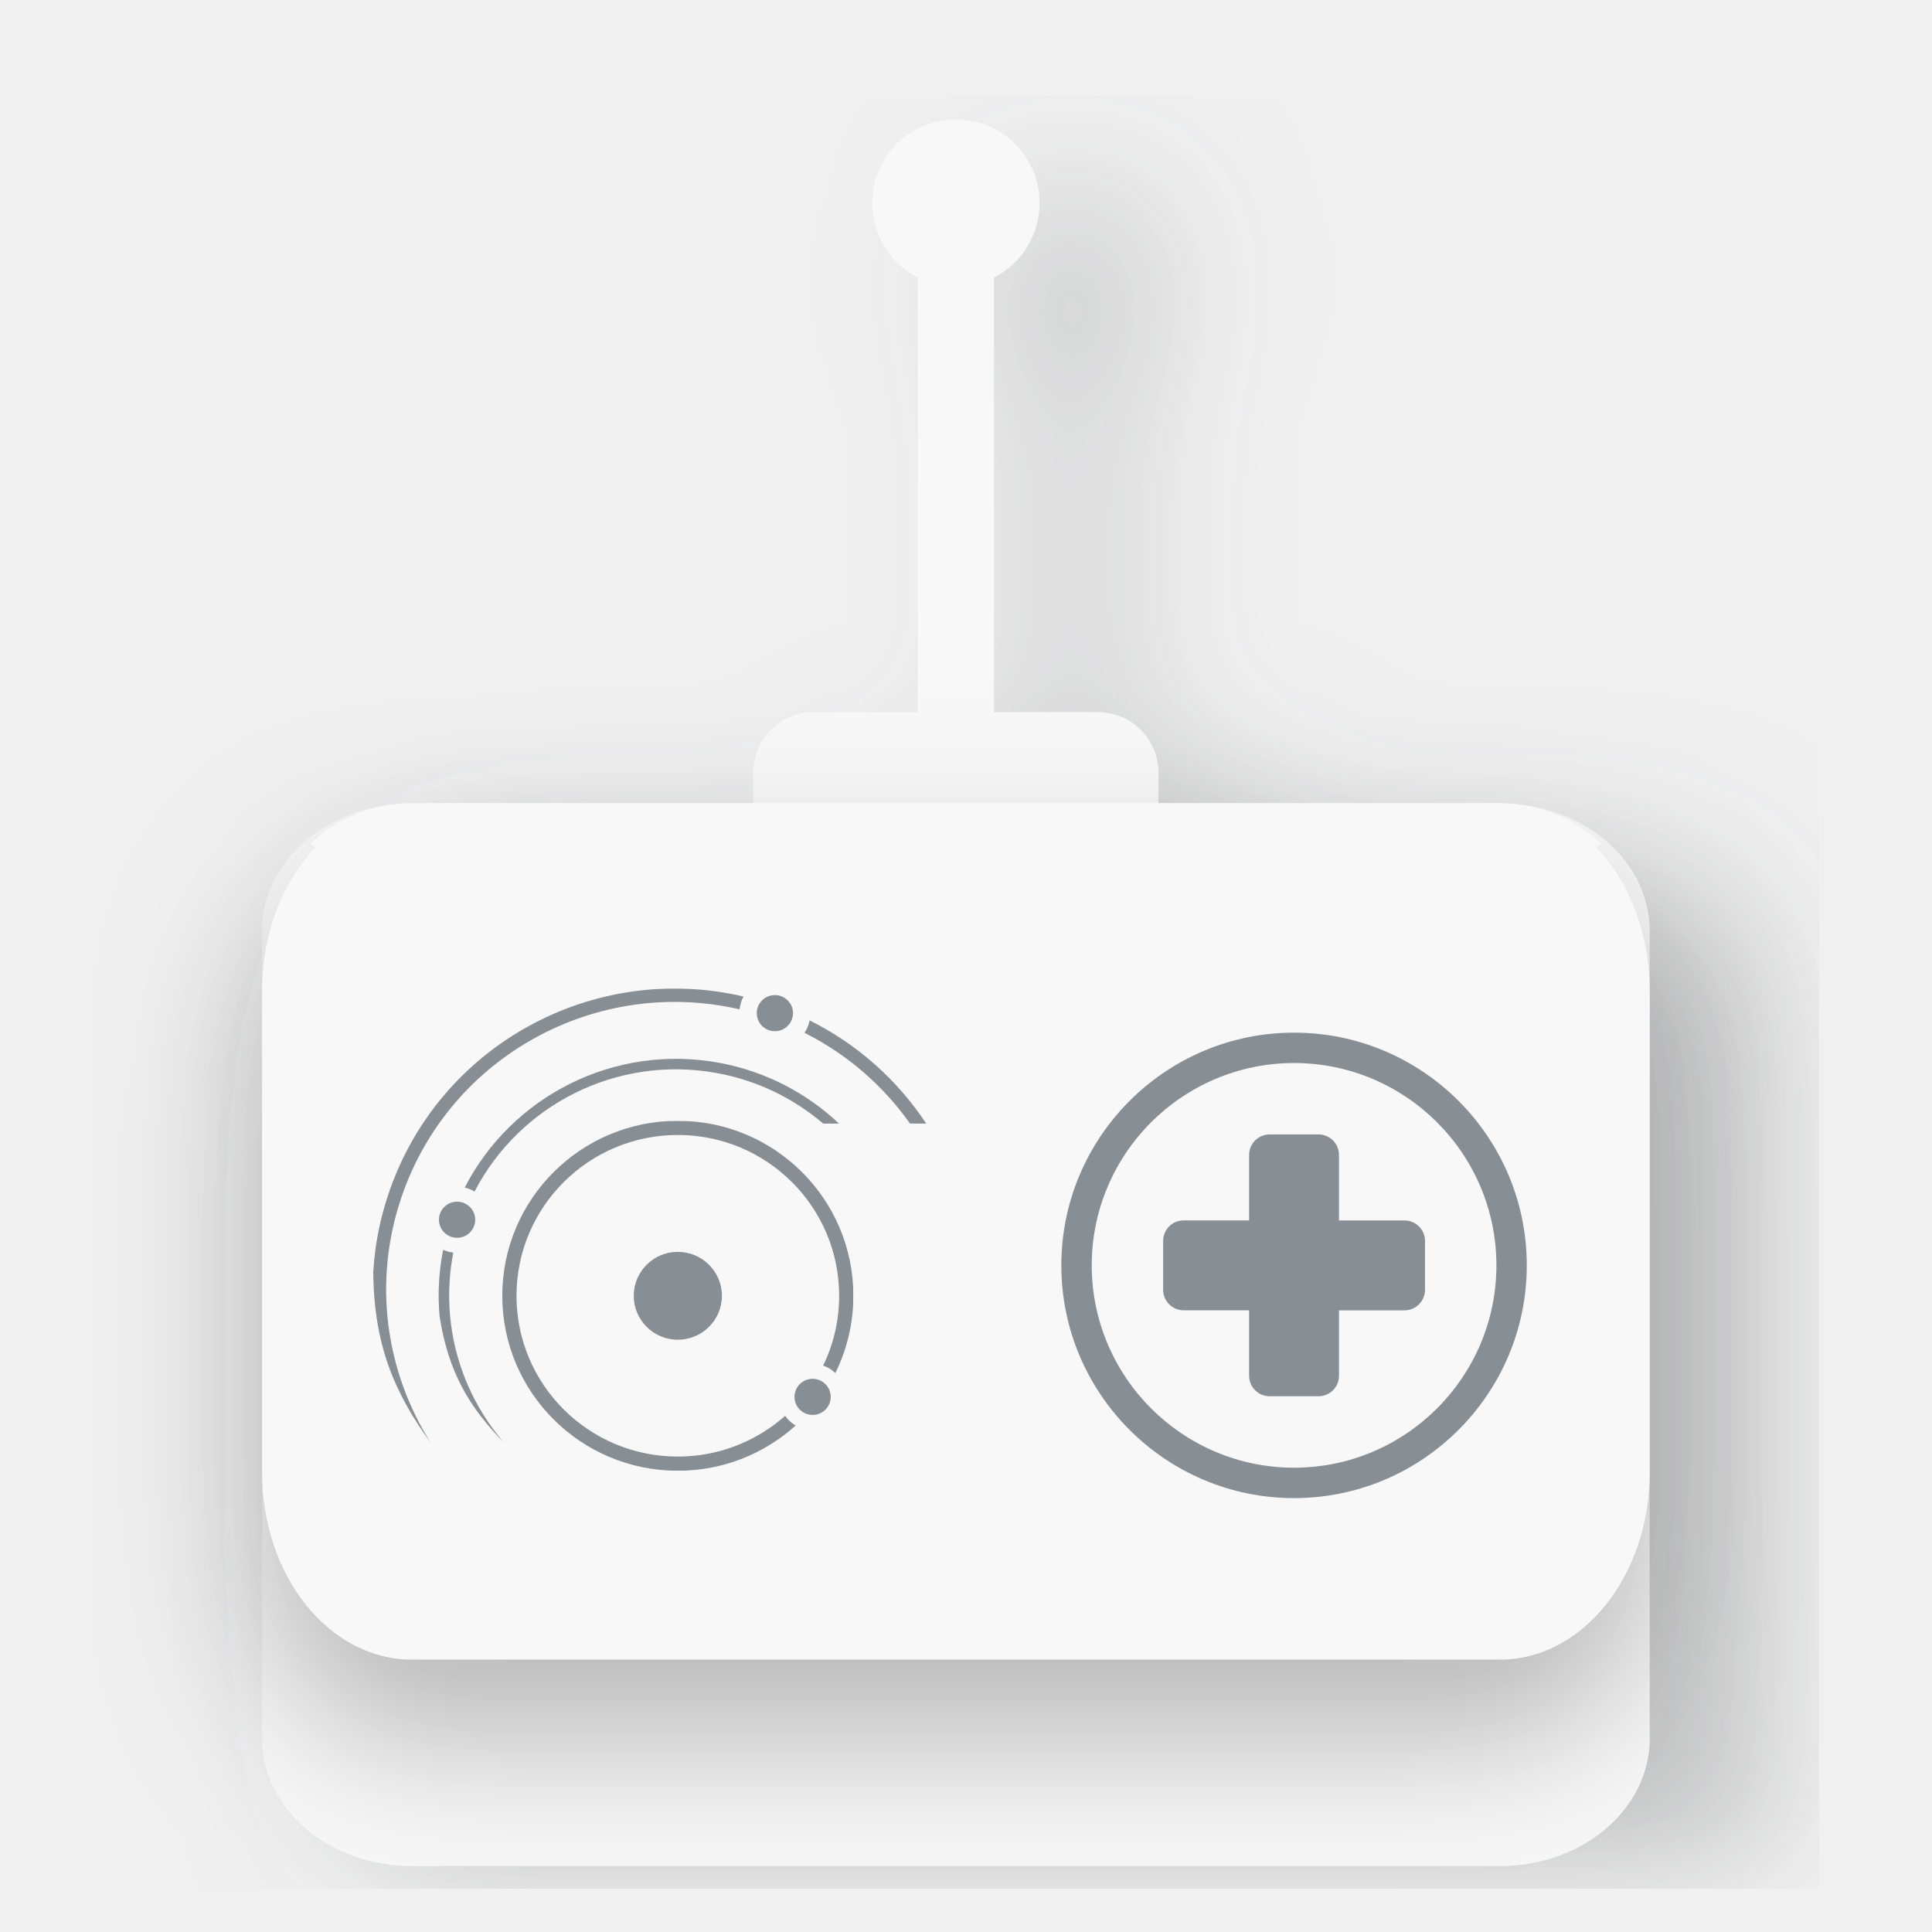
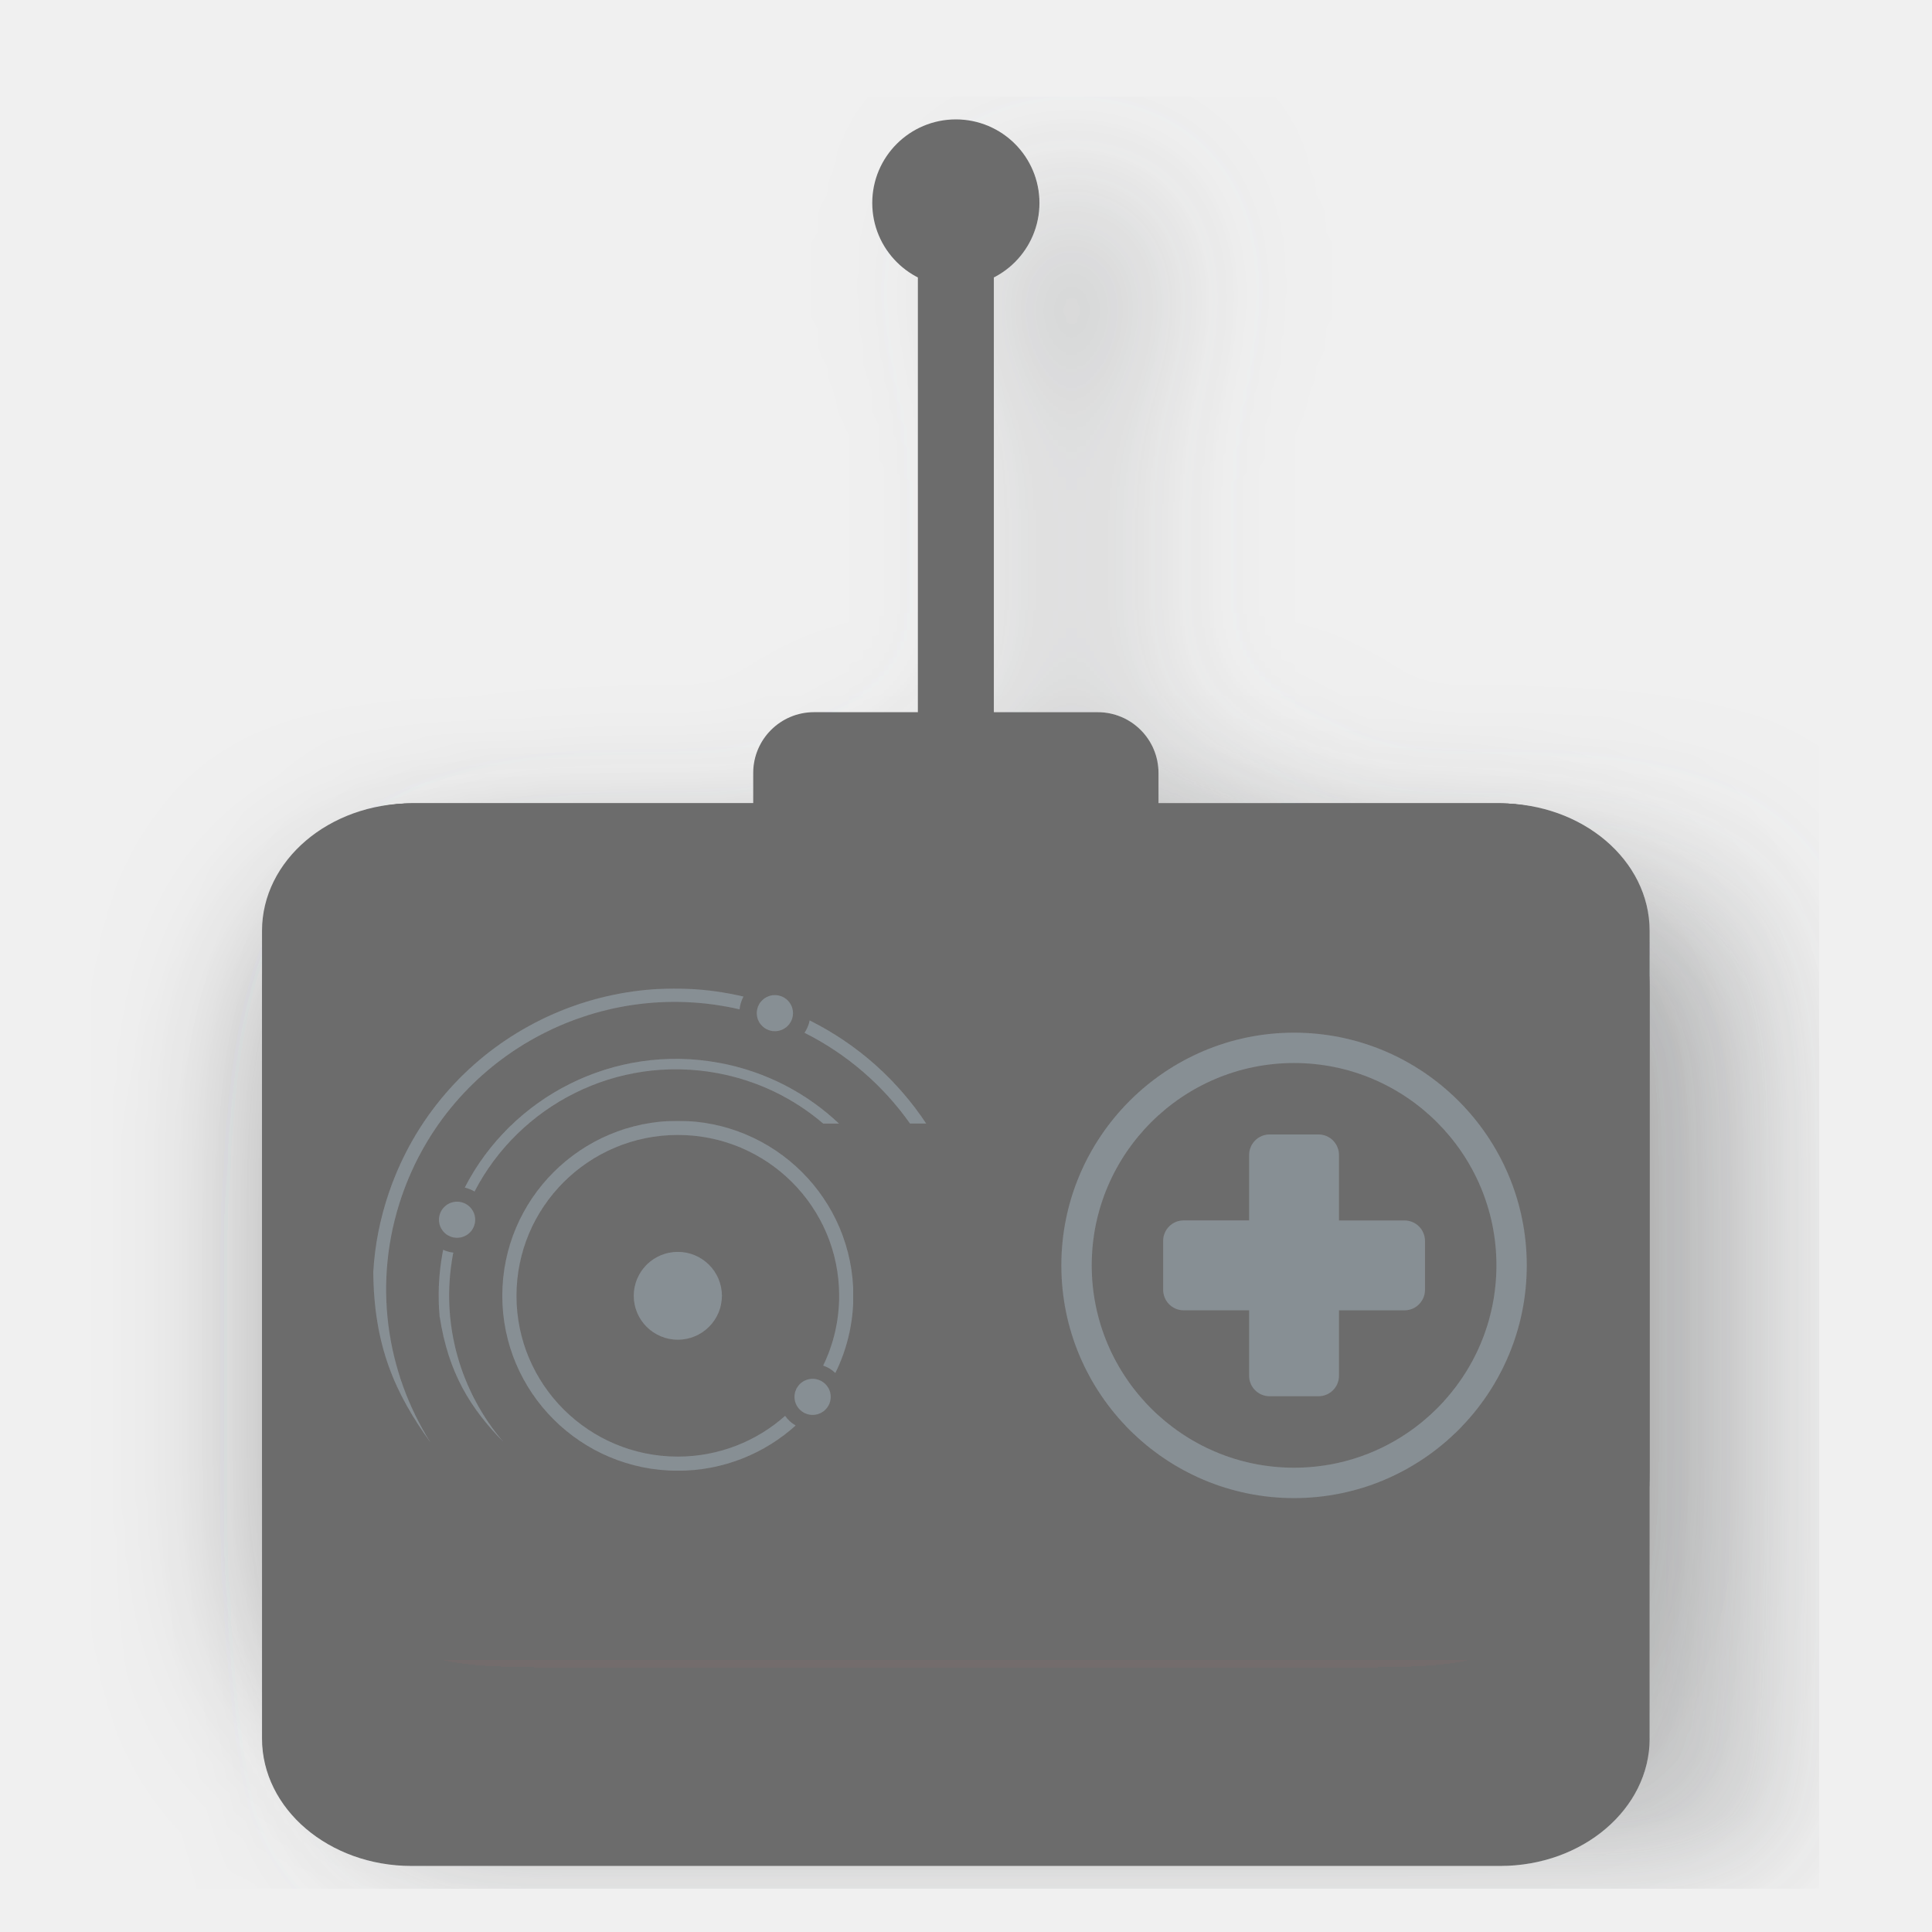
- <svg xmlns="http://www.w3.org/2000/svg" xmlns:xlink="http://www.w3.org/1999/xlink" width="50" height="50" viewBox="0 0 50 50">
+ <svg xmlns="http://www.w3.org/2000/svg" xmlns:xlink="http://www.w3.org/1999/xlink" width="24" height="24" viewBox="0 0 50 50">
  <defs>
    <path id="dci6bhl47c" d="M32.573 18.291H4.403c-2.138 0-3.871 2.17-3.871 4.846v12.468c0 2.676 1.733 4.845 3.87 4.845h28.172c2.137 0 3.87-2.17 3.87-4.845V23.137c0-2.676-1.733-4.846-3.87-4.846z" />
    <path id="17oatiofod" d="M0.03 0.031L9.116 0.031 9.116 9.087 0.03 9.087z" />
    <path id="pk7urha1df" d="M0 0.015L9.581 0.015 9.581 11.77 0 11.77z" />
    <filter id="68l0icefea" width="124.5%" height="102.6%" x="-12.3%" y="-1.3%" filterUnits="objectBoundingBox">
      <feOffset dx="3" dy="2" in="SourceAlpha" result="shadowOffsetOuter1" />
      <feGaussianBlur in="shadowOffsetOuter1" result="shadowBlurOuter1" stdDeviation="2" />
      <feColorMatrix in="shadowBlurOuter1" result="shadowMatrixOuter1" values="0 0 0 0 0.082 0 0 0 0 0.089 0 0 0 0 0.094 0 0 0 0.5 0" />
      <feMerge>
        <feMergeNode in="shadowMatrixOuter1" />
        <feMergeNode in="SourceGraphic" />
      </feMerge>
    </filter>
    <filter id="p7yvgsvgpb" width="139%" height="163.2%" x="-19.5%" y="-22.6%" filterUnits="objectBoundingBox">
      <feOffset dy="2" in="SourceAlpha" result="shadowOffsetOuter1" />
      <feGaussianBlur in="shadowOffsetOuter1" result="shadowBlurOuter1" stdDeviation="2" />
      <feColorMatrix in="shadowBlurOuter1" values="0 0 0 0 0.062 0 0 0 0 0.06 0 0 0 0 0.06 0 0 0 0.5 0" />
    </filter>
  </defs>
  <g fill="none" fill-rule="evenodd" opacity=".55">
    <g filter="url(#68l0icefea)" transform="translate(-30 -894)">
      <g>
        <g>
-           <path fill="#FFF" fill-rule="nonzero" d="M19.471 21.635c0 .542-.44.983-.983.983-.543 0-.984-.44-.984-.983V3.934c0-.543.44-.984.984-.984.543 0 .983.44.983.984v17.7z" transform="translate(30 894) translate(6.25 2.5)" />
-           <path fill="#FFF" fill-rule="nonzero" d="M23.732 21.831c0 .869-.704 1.574-1.573 1.574h-7.343c-.868 0-1.573-.705-1.573-1.574v-4.327c0-.868.705-1.573 1.573-1.573h7.343c.869 0 1.573.705 1.573 1.573v4.327z" transform="translate(30 894) translate(6.25 2.5)" />
-           <path fill="#FFF" fill-rule="nonzero" d="M36.444 42.491c0 1.822-1.733 3.3-3.87 3.3H4.401c-2.137 0-3.87-1.478-3.87-3.3v-20.9c0-1.822 1.733-3.3 3.87-3.3h28.172c2.137 0 3.87 1.478 3.87 3.3v20.9z" transform="translate(30 894) translate(6.25 2.5)" />
+           <path fill="currentColor" fill-rule="nonzero" d="M19.471 21.635c0 .542-.44.983-.983.983-.543 0-.984-.44-.984-.983V3.934c0-.543.44-.984.984-.984.543 0 .983.44.983.984v17.7z" transform="translate(30 894) translate(6.25 2.5)" />
+           <path fill="currentColor" fill-rule="nonzero" d="M23.732 21.831c0 .869-.704 1.574-1.573 1.574h-7.343c-.868 0-1.573-.705-1.573-1.574v-4.327c0-.868.705-1.573 1.573-1.573h7.343c.869 0 1.573.705 1.573 1.573v4.327z" transform="translate(30 894) translate(6.25 2.5)" />
+           <path fill="currentColor" fill-rule="nonzero" d="M36.444 42.491c0 1.822-1.733 3.3-3.87 3.3H4.401c-2.137 0-3.87-1.478-3.87-3.3v-20.9c0-1.822 1.733-3.3 3.87-3.3h28.172c2.137 0 3.87 1.478 3.87 3.3v20.9z" transform="translate(30 894) translate(6.25 2.5)" />
          <g fill-rule="nonzero" transform="translate(30 894) translate(6.25 2.5)">
            <use fill="#000" filter="url(#p7yvgsvgpb)" xlink:href="#dci6bhl47c" />
-             <use fill="#FFF" xlink:href="#dci6bhl47c" />
+             <use fill="currentColor" xlink:href="#dci6bhl47c" />
          </g>
          <g>
            <path fill="#333F48" d="M7.882 9.104c-.63 0-1.141-.509-1.141-1.137s.51-1.137 1.14-1.137c.631 0 1.142.51 1.142 1.137 0 .628-.511 1.137-1.141 1.137zM11.825 10.47c.063.25-.09.504-.341.566-.251.063-.506-.09-.569-.34-.062-.25.09-.504.342-.567.25-.062.505.09.568.34z" transform="translate(30 894) translate(6.25 2.5) translate(3.41 23.068)" />
            <g transform="translate(30 894) translate(6.25 2.5) translate(3.41 23.068) translate(3.309 3.408)">
              <mask id="lox22x9mbe" fill="#fff">
                <use xlink:href="#17oatiofod" />
              </mask>
              <path fill="#333F48" d="M7.35 7.666C6.612 8.32 5.64 8.72 4.573 8.72 2.267 8.72.398 6.857.398 4.56.398 2.26 2.268.397 4.573.397c2.306 0 4.175 1.863 4.175 4.161 0 .648-.149 1.261-.414 1.808.12.04.227.106.316.192.298-.603.466-1.282.466-2 0-2.5-2.034-4.528-4.543-4.528C2.063.03.03 2.058.03 4.559c0 2.501 2.034 4.528 4.543 4.528 1.174 0 2.243-.443 3.05-1.171-.109-.063-.202-.148-.273-.25z" mask="url(#lox22x9mbe)" />
            </g>
            <path fill="#333F48" d="M10.364 1.119c-.259-.017-.455-.24-.438-.497.017-.258.24-.453.499-.436.258.017.454.24.437.497-.017.257-.24.452-.498.436z" transform="translate(30 894) translate(6.25 2.5) translate(3.41 23.068)" />
            <g transform="translate(30 894) translate(6.25 2.5) translate(3.41 23.068)">
              <mask id="1rfijnw69g" fill="#fff">
                <use xlink:href="#pk7urha1df" />
              </mask>
              <path fill="#333F48" d="M9.581.222C5.718-.685 1.721 1.461.41 5.282.174 5.966.04 6.66 0 7.348c.015 1.911.56 3.145 1.486 4.422C.326 9.933-.023 7.608.737 5.394 1.988 1.75 5.795-.3 9.48.554c.013-.12.048-.231.101-.332z" mask="url(#1rfijnw69g)" />
            </g>
            <path fill="#333F48" d="M11.294.84c-.024.118-.07.226-.134.321 1.116.56 2.043 1.376 2.731 2.349h.42c-.737-1.113-1.763-2.045-3.017-2.67zM2.637 6.03c-.017.257-.24.452-.499.435-.258-.016-.454-.239-.437-.497.017-.257.24-.452.498-.436.259.017.455.24.438.497zM2.064 6.89l.009-.04c-.094-.011-.182-.036-.264-.074-.004.022-.01.042-.013.064-.104.559-.128 1.114-.08 1.654.23 1.485.796 2.383 1.664 3.27-1.115-1.297-1.653-3.066-1.316-4.875zM8.955 1.938c-2.735-.506-5.382.88-6.588 3.228.092.022.177.057.254.104 1.156-2.232 3.678-3.547 6.284-3.065 1.052.195 1.983.659 2.74 1.306h.41c-.832-.785-1.89-1.35-3.1-1.573z" transform="translate(30 894) translate(6.25 2.5) translate(3.41 23.068)" />
          </g>
-           <path fill="#FFF" fill-rule="nonzero" d="M4.402 18.291c-1.01 0-1.924.397-2.613 1.032.69.636 1.603 1.032 2.613 1.032h28.172c1.01 0 1.924-.397 2.613-1.032-.689-.635-1.602-1.032-2.613-1.032H4.402z" transform="translate(30 894) translate(6.25 2.5)" />
+           <path fill="currentColor" fill-rule="nonzero" d="M4.402 18.291c-1.01 0-1.924.397-2.613 1.032.69.636 1.603 1.032 2.613 1.032h28.172c1.01 0 1.924-.397 2.613-1.032-.689-.635-1.602-1.032-2.613-1.032H4.402z" transform="translate(30 894) translate(6.25 2.5)" />
          <g fill-rule="nonzero">
-             <path fill="#FFF" d="M6.785 12.013c3.11 0 5.63-2.52 5.63-5.63 0-3.109-2.52-5.63-5.63-5.63-3.109 0-5.63 2.521-5.63 5.63 0 3.11 2.521 5.63 5.63 5.63z" transform="translate(30 894) translate(6.25 2.5) translate(20.455 23.864)" />
+             <path fill="currentColor" d="M6.785 12.013c3.11 0 5.63-2.52 5.63-5.63 0-3.109-2.52-5.63-5.63-5.63-3.109 0-5.63 2.521-5.63 5.63 0 3.11 2.521 5.63 5.63 5.63z" transform="translate(30 894) translate(6.25 2.5) translate(20.455 23.864)" />
            <path fill="#333F48" d="M6.785 12.407c-3.322 0-6.023-2.702-6.023-6.023 0-3.32 2.702-6.023 6.023-6.023 3.322 0 6.023 2.702 6.023 6.023 0 3.32-2.701 6.023-6.023 6.023zm0-11.26c-2.887 0-5.236 2.35-5.236 5.236 0 2.888 2.35 5.237 5.236 5.237 2.888 0 5.237-2.35 5.237-5.237s-2.35-5.236-5.237-5.236z" transform="translate(30 894) translate(6.25 2.5) translate(20.455 23.864)" />
            <path fill="#333F48" d="M9.642 5.221H7.948V3.527c0-.295-.237-.532-.532-.532H6.154c-.294 0-.532.237-.532.532V5.22H3.927c-.293 0-.53.237-.53.532v1.263c0 .293.237.532.53.532h1.695v1.694c0 .293.238.53.532.53h1.262c.295 0 .532-.237.532-.53V7.548h1.694c.295 0 .532-.24.532-.532V5.753c0-.295-.237-.532-.532-.532z" transform="translate(30 894) translate(6.25 2.5) translate(20.455 23.864)" />
          </g>
-           <path fill="#FFF" fill-rule="nonzero" d="M18.488 4.917c1.195 0 2.163-.969 2.163-2.164 0-1.194-.968-2.163-2.163-2.163-1.195 0-2.164.969-2.164 2.163 0 1.195.969 2.164 2.164 2.164z" transform="translate(30 894) translate(6.25 2.5)" />
+           <path fill="currentColor" fill-rule="nonzero" d="M18.488 4.917c1.195 0 2.163-.969 2.163-2.164 0-1.194-.968-2.163-2.163-2.163-1.195 0-2.164.969-2.164 2.163 0 1.195.969 2.164 2.164 2.164z" transform="translate(30 894) translate(6.25 2.5)" />
        </g>
      </g>
    </g>
  </g>
</svg>
